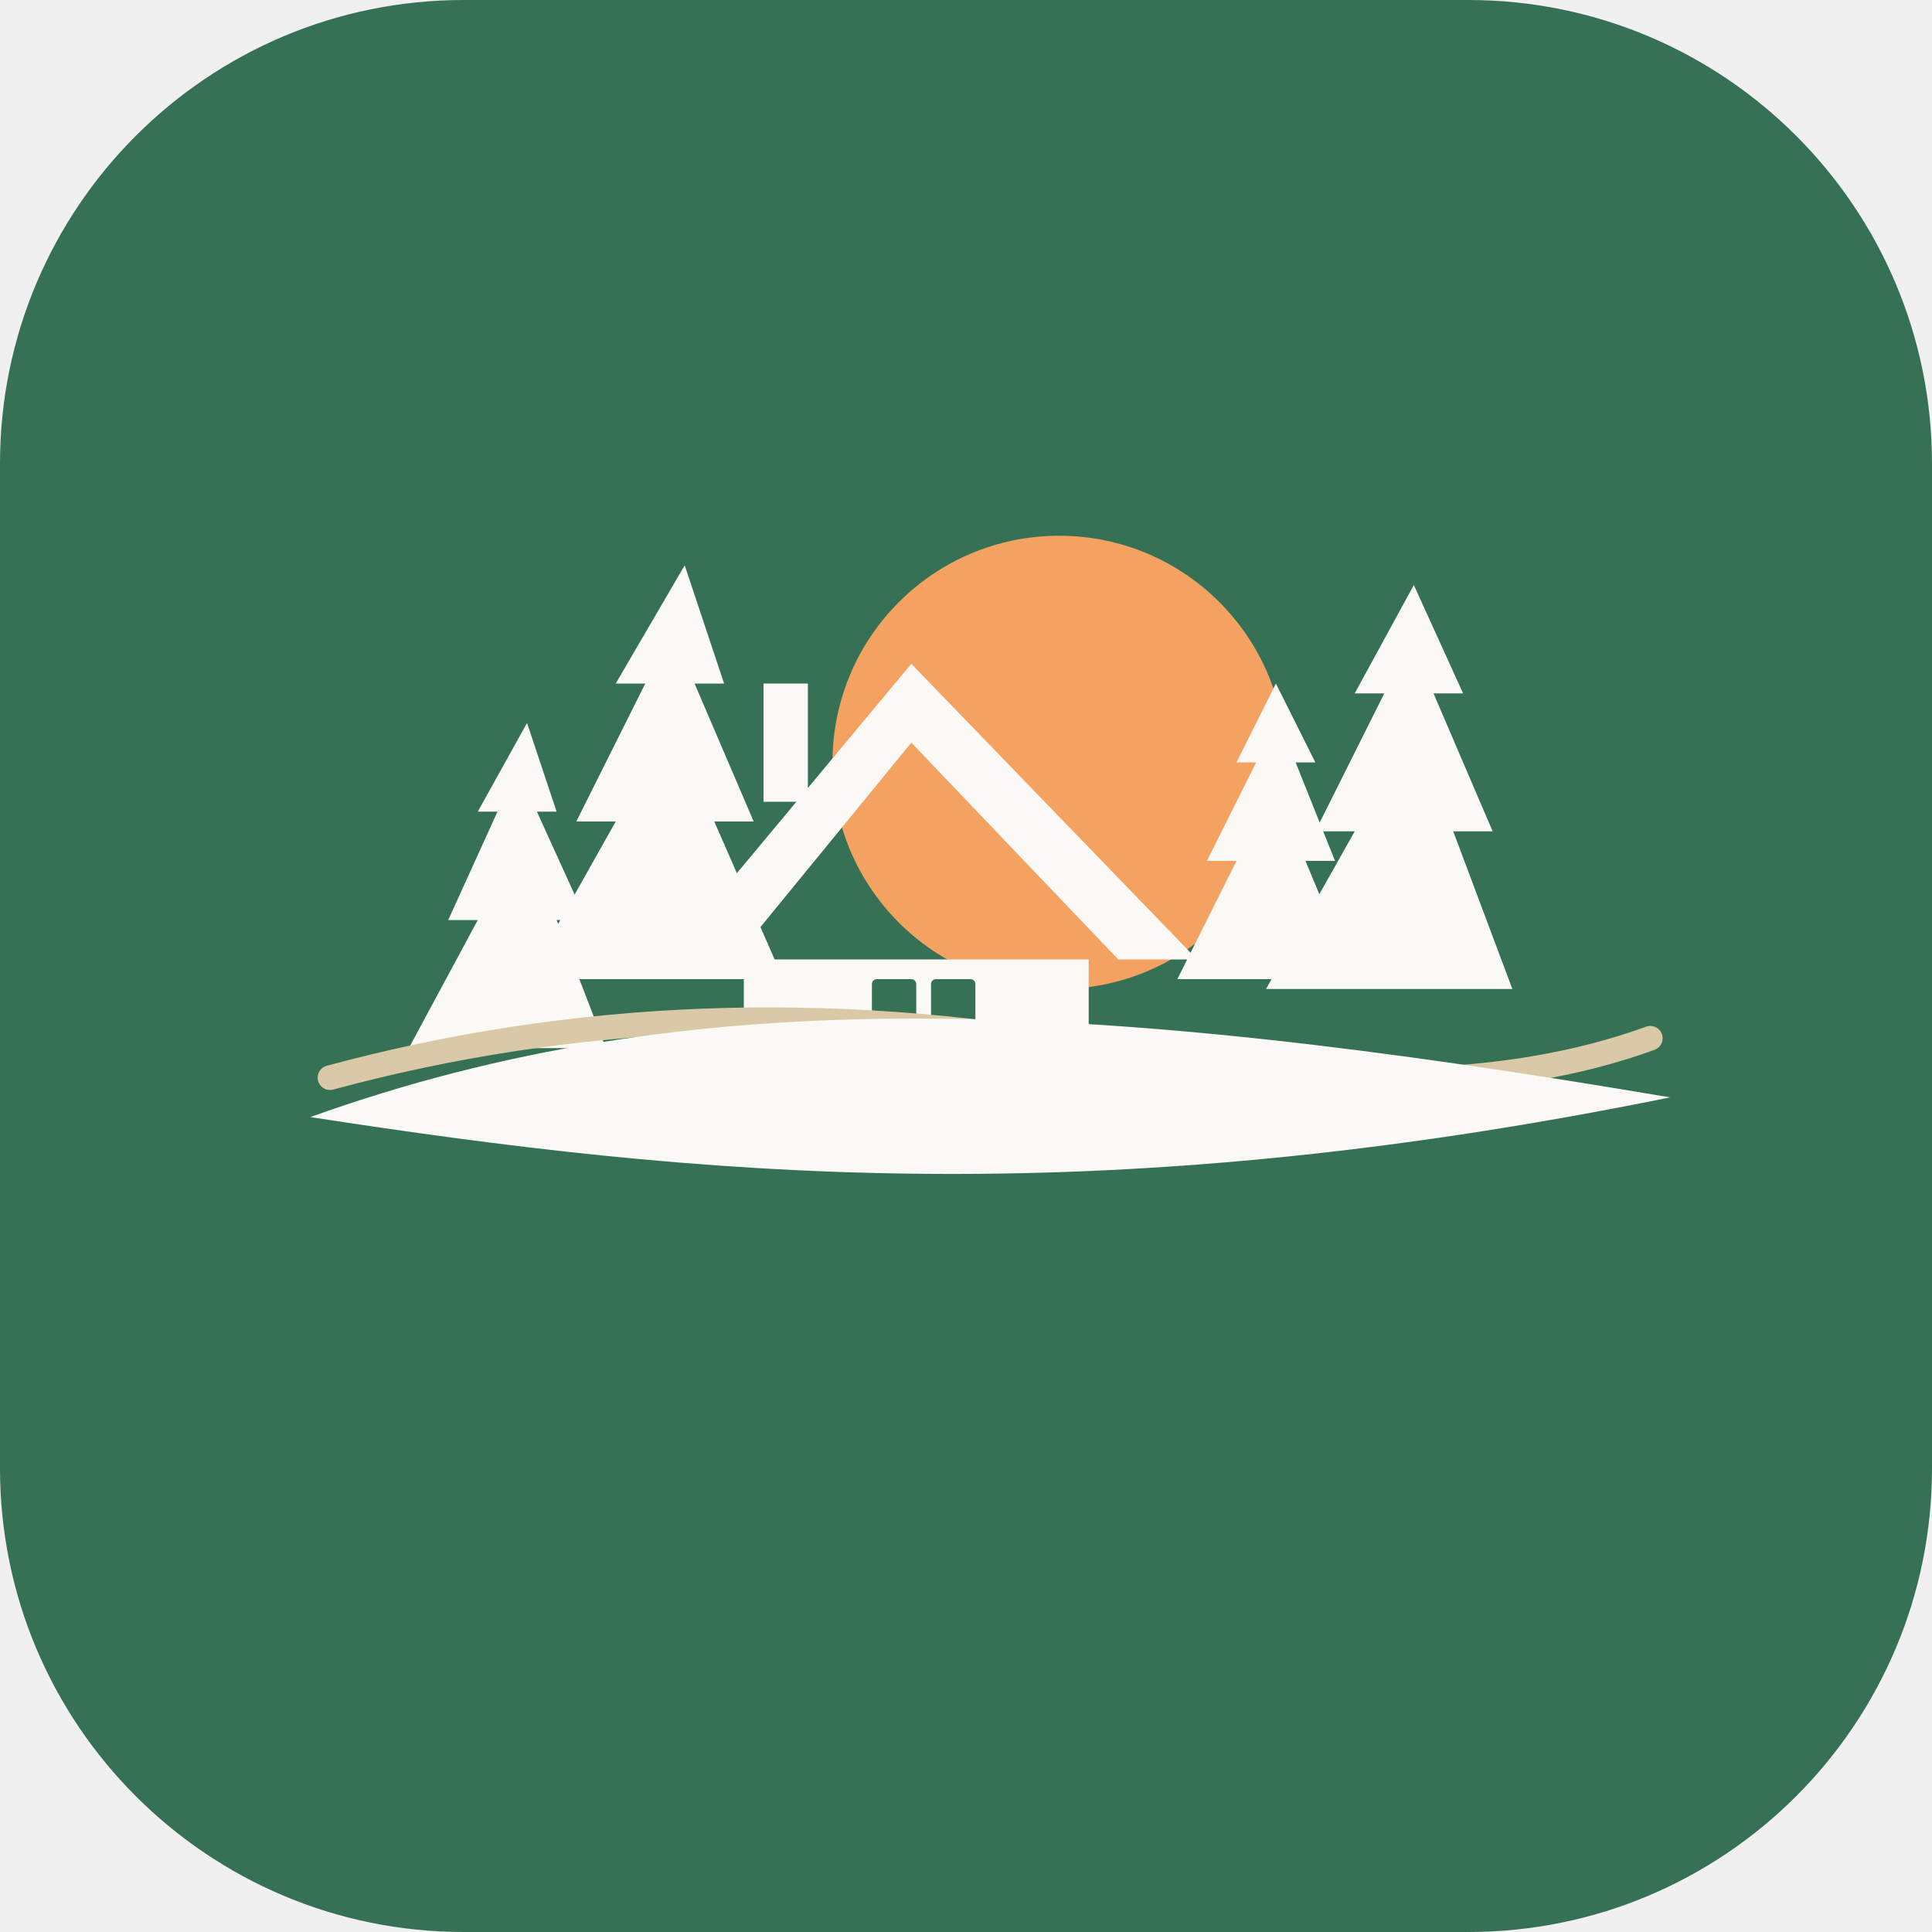
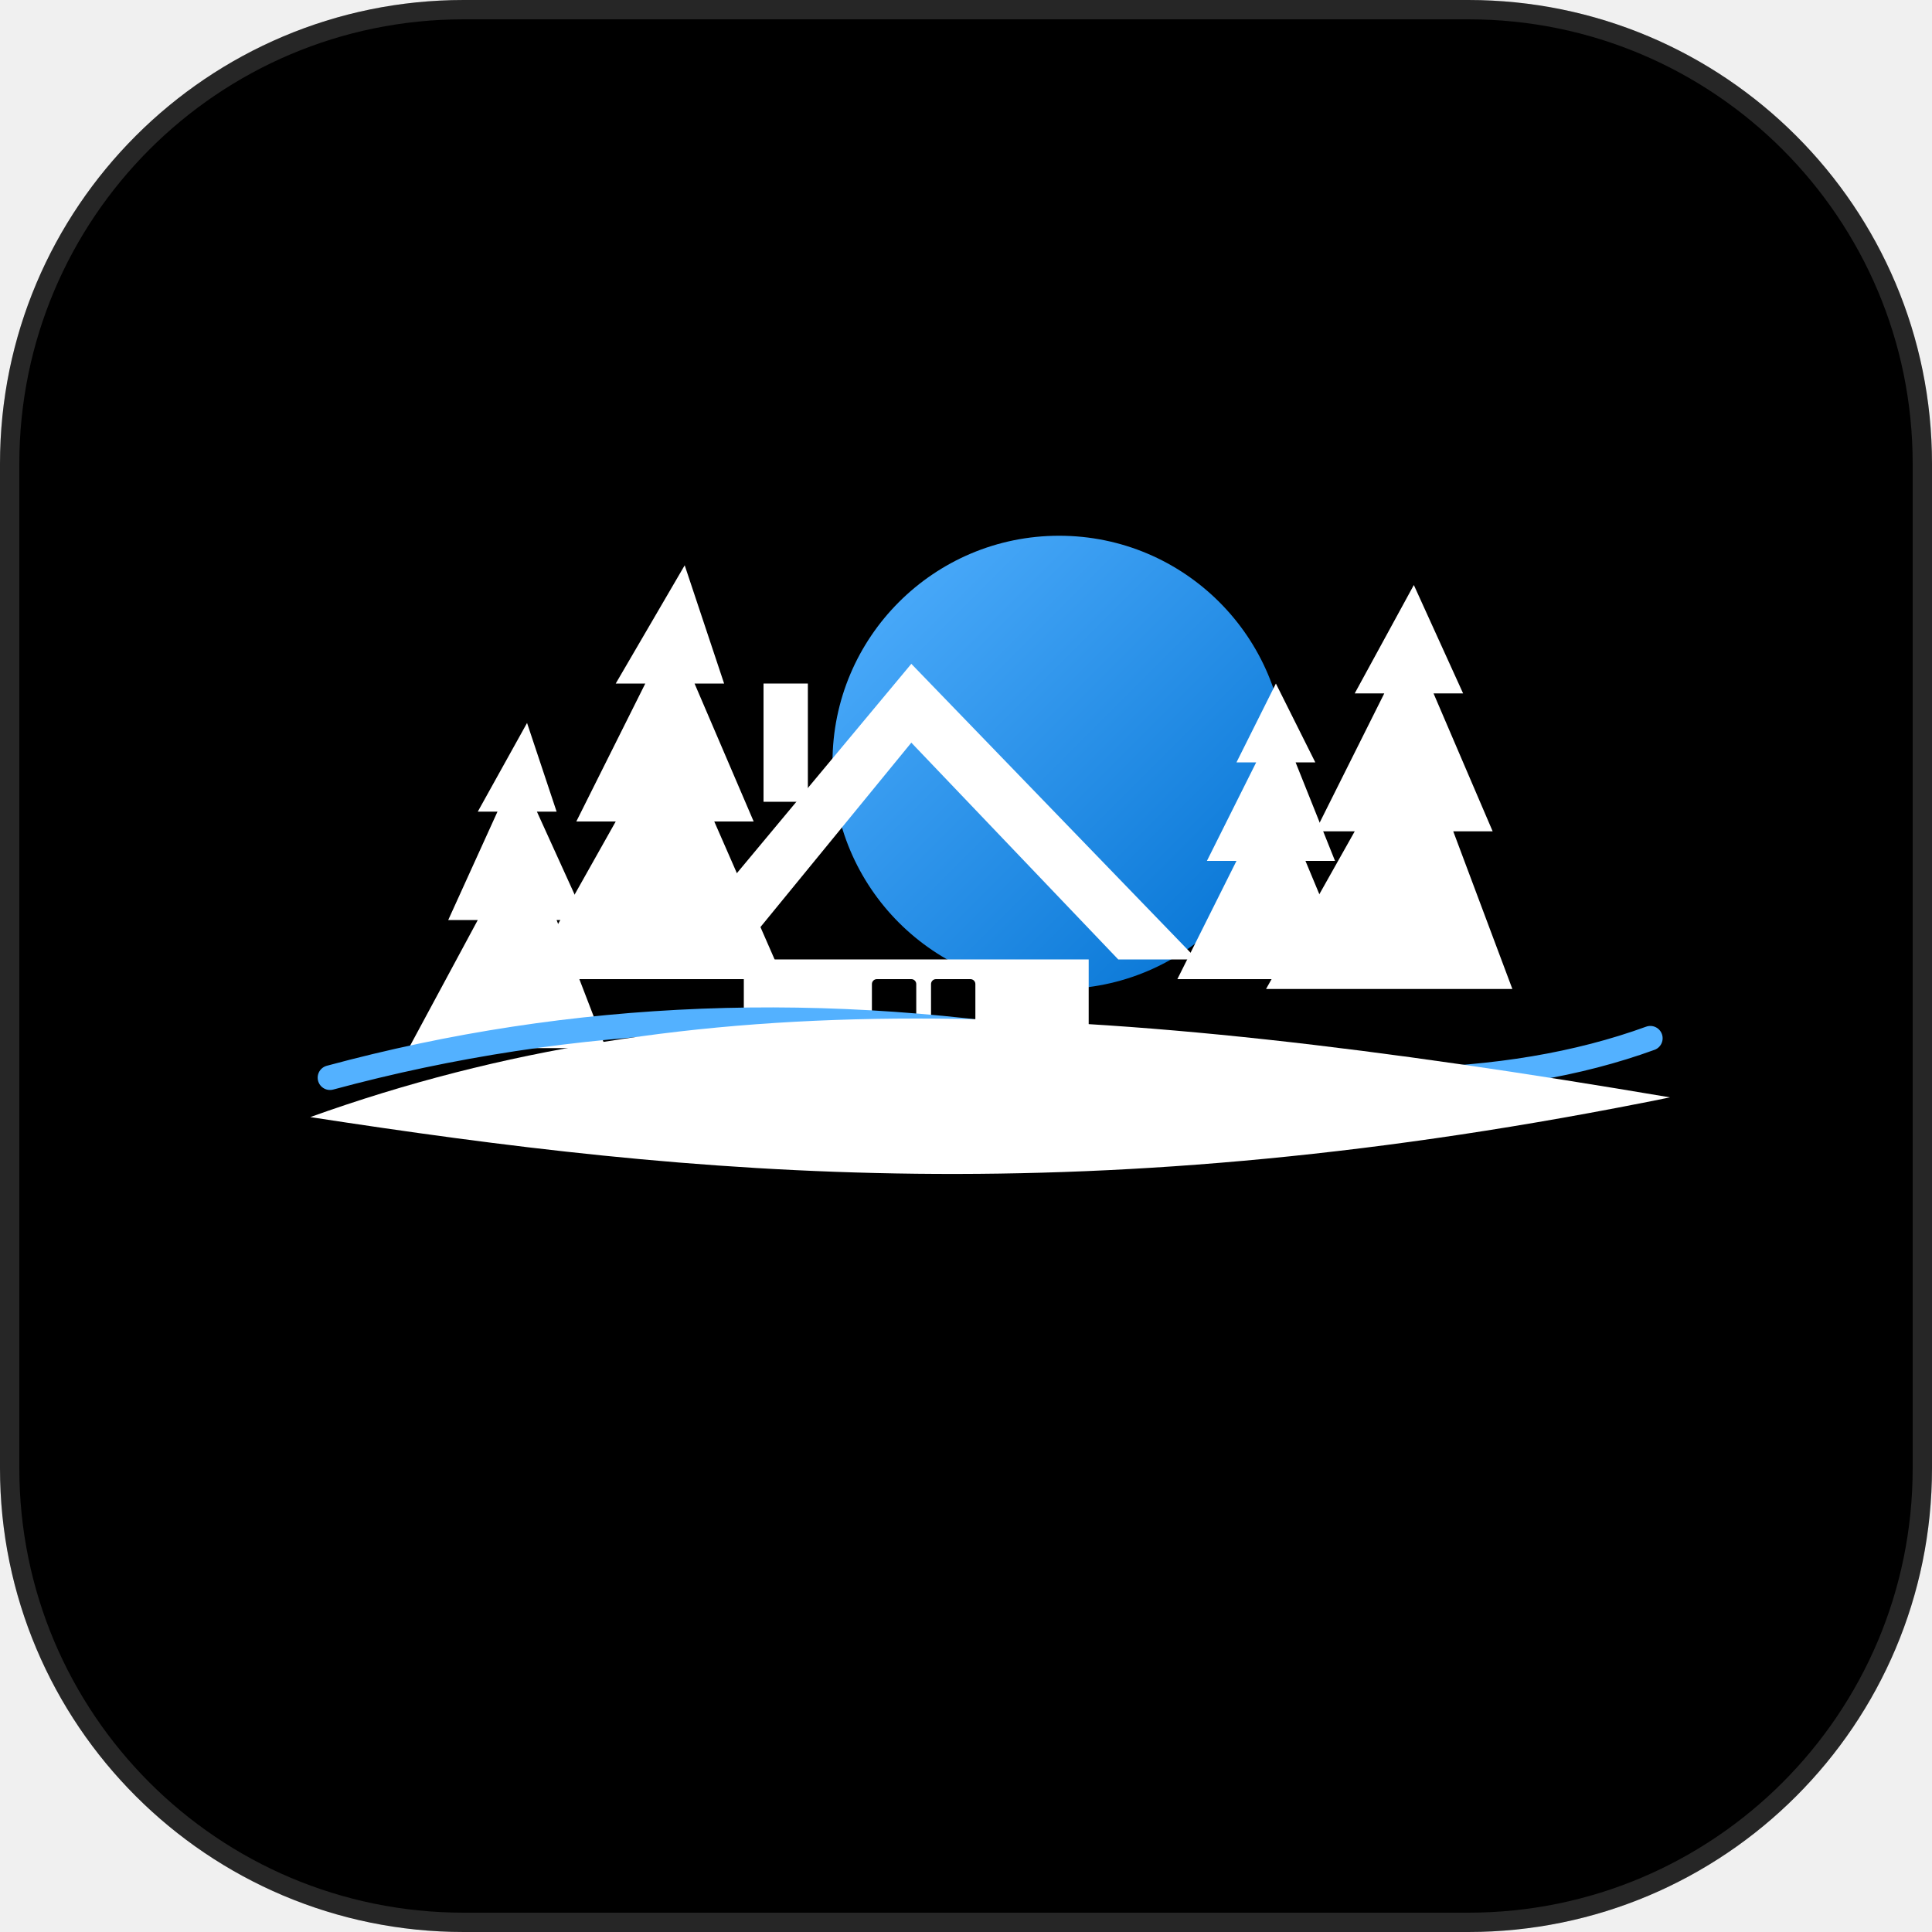
<svg xmlns="http://www.w3.org/2000/svg" viewBox="0 0 200 200" width="100%" height="100%">
-   <rect x="0" y="0" width="200" height="200" rx="48" fill="#367156" />
+   <defs>
+     <linearGradient id="iconSunGrad" x1="0%" y1="0%" x2="100%" y2="100%">
+       <stop offset="0%" stop-color="#53b1ff" />
+       <stop offset="100%" stop-color="#0070d1" />
+     </linearGradient>
+   </defs>
+   <rect x="0" y="0" width="200" height="200" rx="48" fill="#000000" />
+   <rect x="1" y="1" width="198" height="198" rx="47" fill="none" stroke="rgba(255,255,255,0.15)" stroke-width="2" />
  <g transform="translate(26, 32) scale(1.02)">
-     <circle cx="82" cy="46" r="23" fill="#F4A261" />
-     <path d="M 28 42 L 23 51 H 25 L 20 62 H 23 L 16 75 H 36 L 31 62 H 34 L 29 51 H 31 Z" fill="#FAF9F6" />
-     <path d="M 44 26 L 37 38 H 40 L 33 52 H 37 L 28 68 H 54 L 47 52 H 51 L 45 38 H 48 Z" fill="#FAF9F6" />
-     <path d="M 104 38 L 100 46 H 102 L 97 56 H 100 L 94 68 H 112 L 107 56 H 110 L 106 46 H 108 Z" fill="#FAF9F6" />
-     <path d="M 118 28 L 112 39 H 115 L 108 53 H 112 L 103 69 H 128 L 122 53 H 126 L 120 39 H 123 Z" fill="#FAF9F6" />
-     <path d="M 67 36 L 42 66 H 49 L 67 44 L 88 66 H 96 L 67 36 Z" fill="#FAF9F6" />
-     <rect x="52" y="38" width="4.5" height="12" fill="#FAF9F6" />
-     <path d="M 50 66 L 50 78 H 85 L 85 66 Z" fill="#FAF9F6" />
-     <g fill="#367156">
+     <circle cx="82" cy="46" r="23" fill="url(#iconSunGrad)" />
+     <path d="M 28 42 L 23 51 H 25 L 20 62 H 23 L 16 75 H 36 L 31 62 H 34 L 29 51 H 31 Z" fill="#ffffff" />
+     <path d="M 44 26 L 37 38 H 40 L 33 52 H 37 L 28 68 H 54 L 47 52 H 51 L 45 38 H 48 Z" fill="#ffffff" />
+     <path d="M 104 38 L 100 46 H 102 L 97 56 H 100 L 94 68 H 112 L 107 56 H 110 L 106 46 H 108 Z" fill="#ffffff" />
+     <path d="M 118 28 L 112 39 H 115 L 108 53 H 112 L 103 69 H 128 L 122 53 H 126 L 120 39 H 123 Z" fill="#ffffff" />
+     <path d="M 67 36 L 42 66 H 49 L 67 44 L 88 66 H 96 L 67 36 Z" fill="#ffffff" />
+     <rect x="52" y="38" width="4.5" height="12" fill="#ffffff" />
+     <path d="M 50 66 L 50 78 H 85 L 85 66 Z" fill="#ffffff" />
+     <g fill="#000000">
      <rect x="63" y="68" width="4.5" height="4.5" rx="0.5" />
      <rect x="69" y="68" width="4.5" height="4.5" rx="0.5" />
      <rect x="63" y="74" width="4.5" height="4.5" rx="0.5" />
      <rect x="69" y="74" width="4.5" height="4.5" rx="0.5" />
    </g>
-     <path d="M 8 78 Q 45 68 85 75 Q 120 82 142 74" fill="none" stroke="#D9C9A7" stroke-width="2.5" stroke-linecap="round" />
-     <path d="M 6 82 C 45 68 85 70 144 80 C 85 92 45 88 6 82 Z" fill="#FAF9F6" />
+     <path d="M 8 78 Q 45 68 85 75 Q 120 82 142 74" fill="none" stroke="#53b1ff" stroke-width="2.5" stroke-linecap="round" />
+     <path d="M 6 82 C 45 68 85 70 144 80 C 85 92 45 88 6 82 Z" fill="#ffffff" />
  </g>
</svg>
